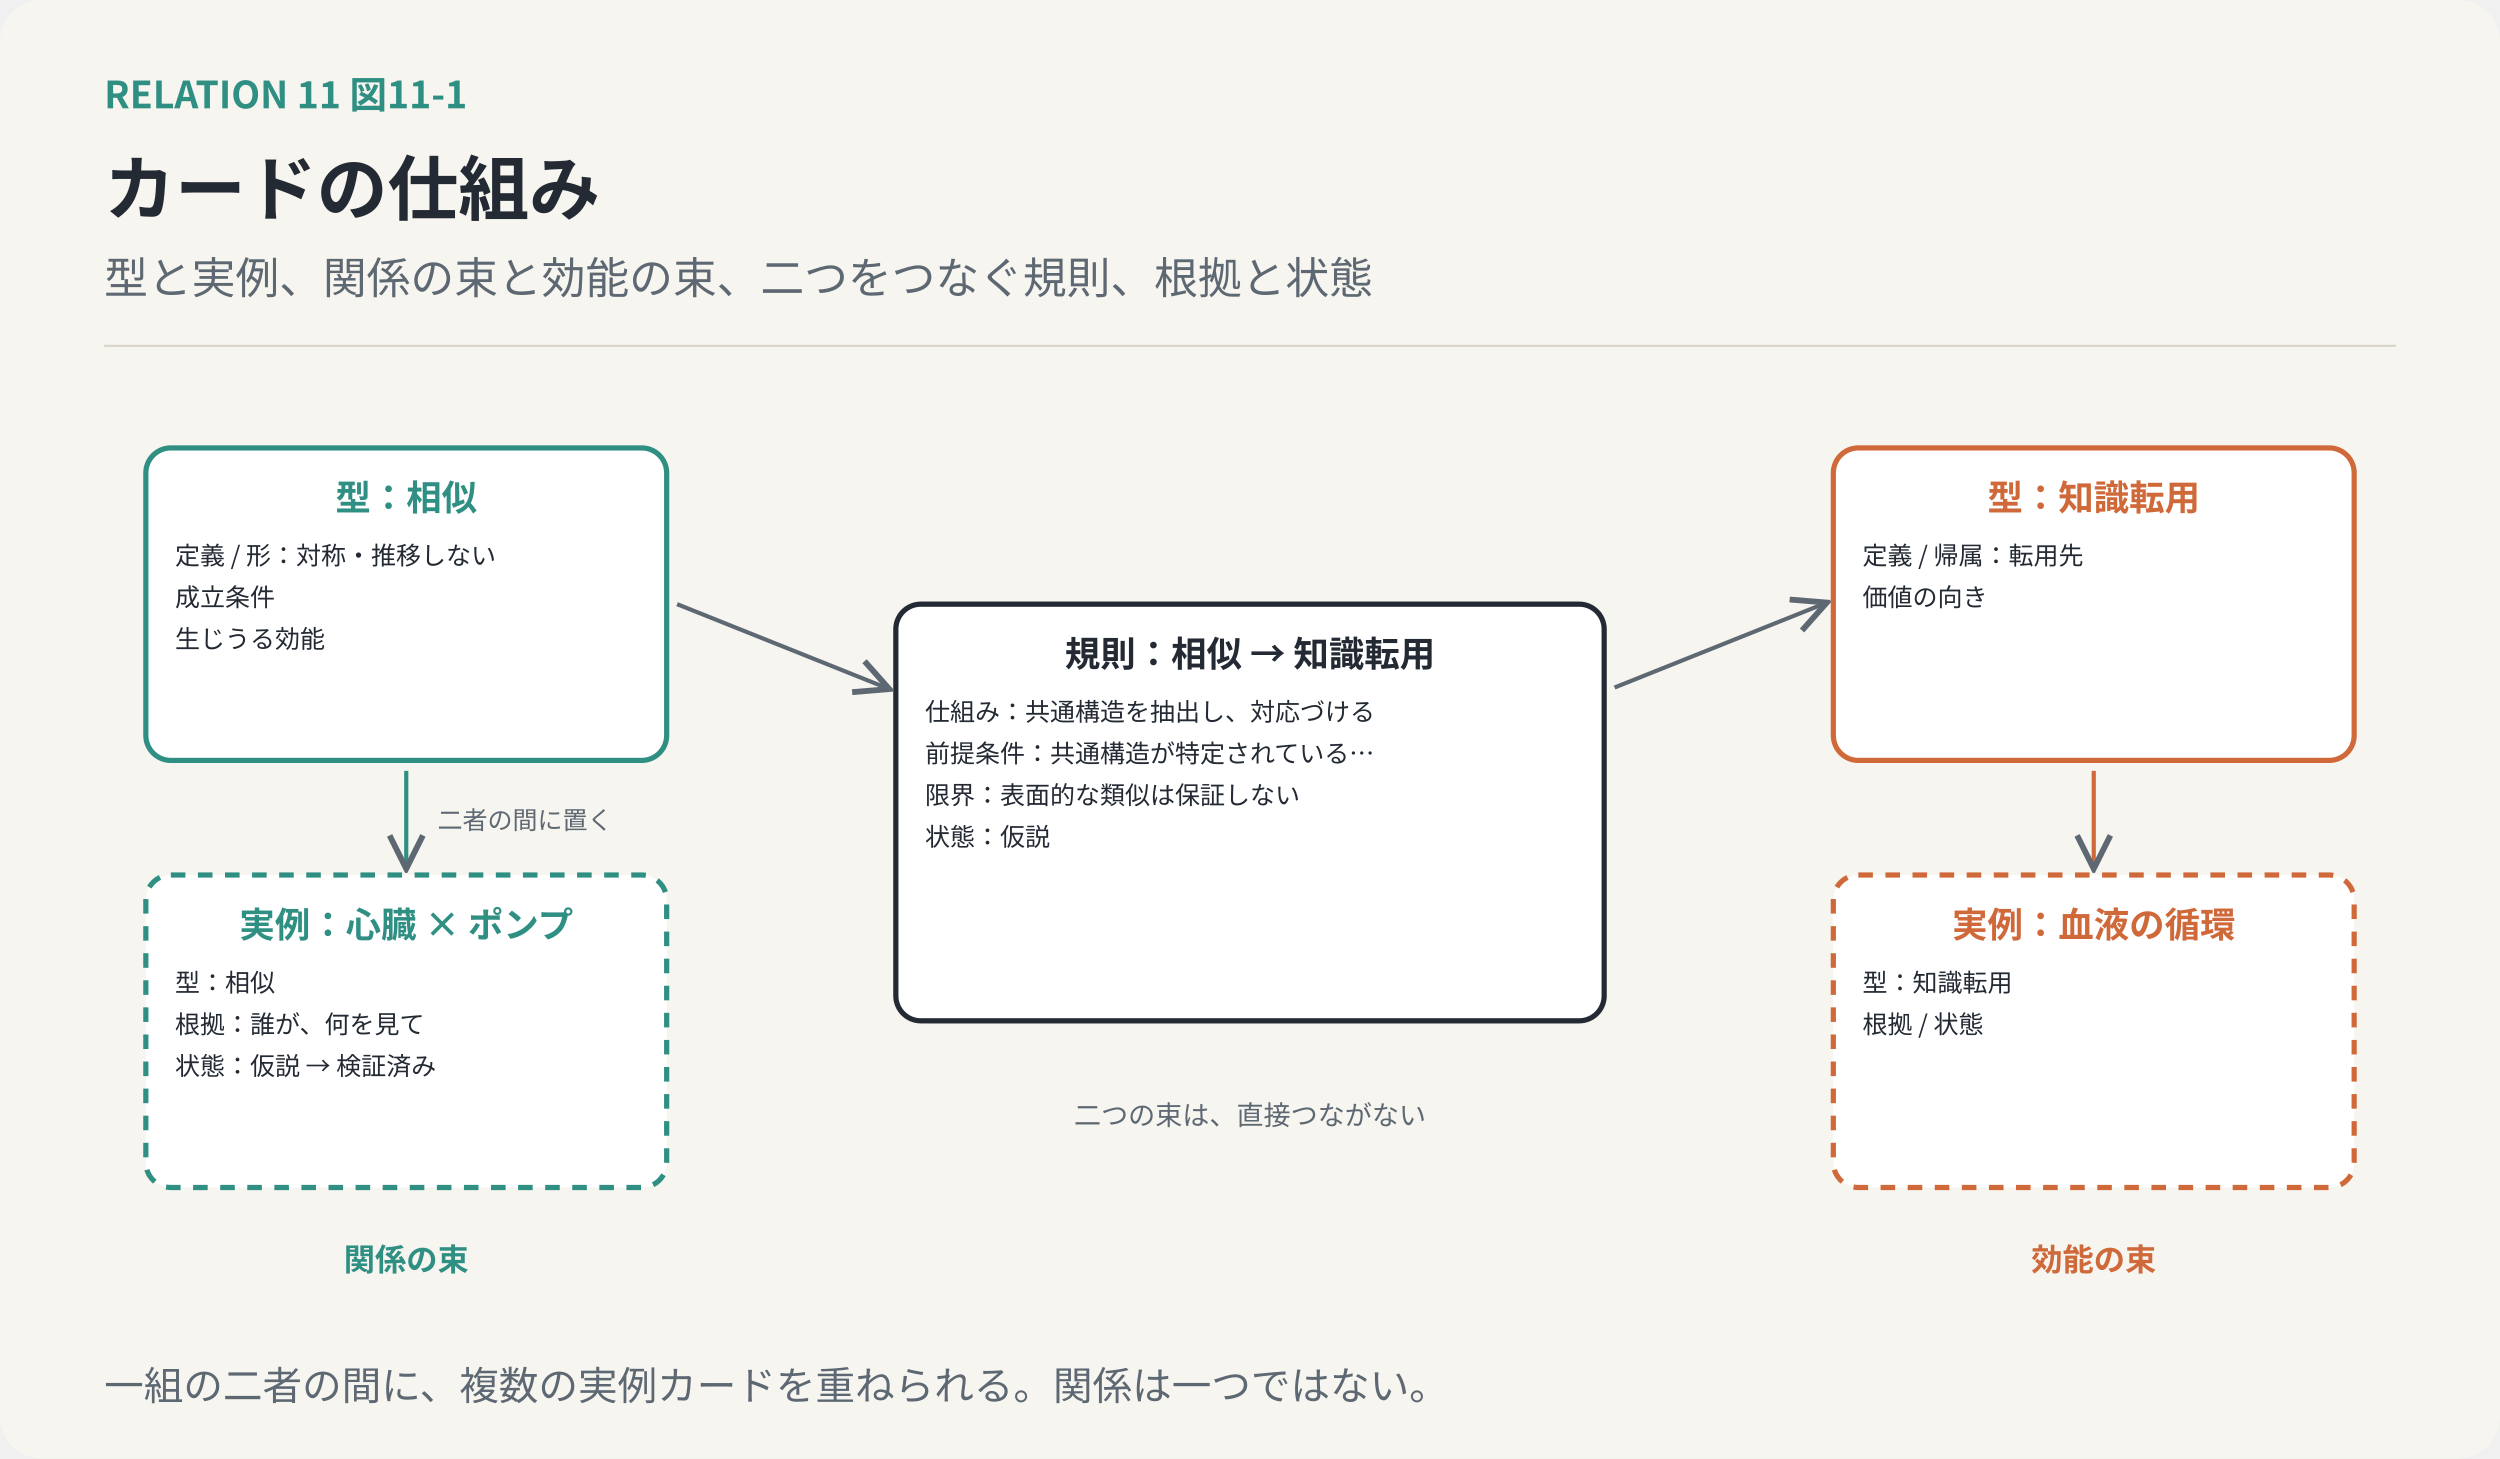
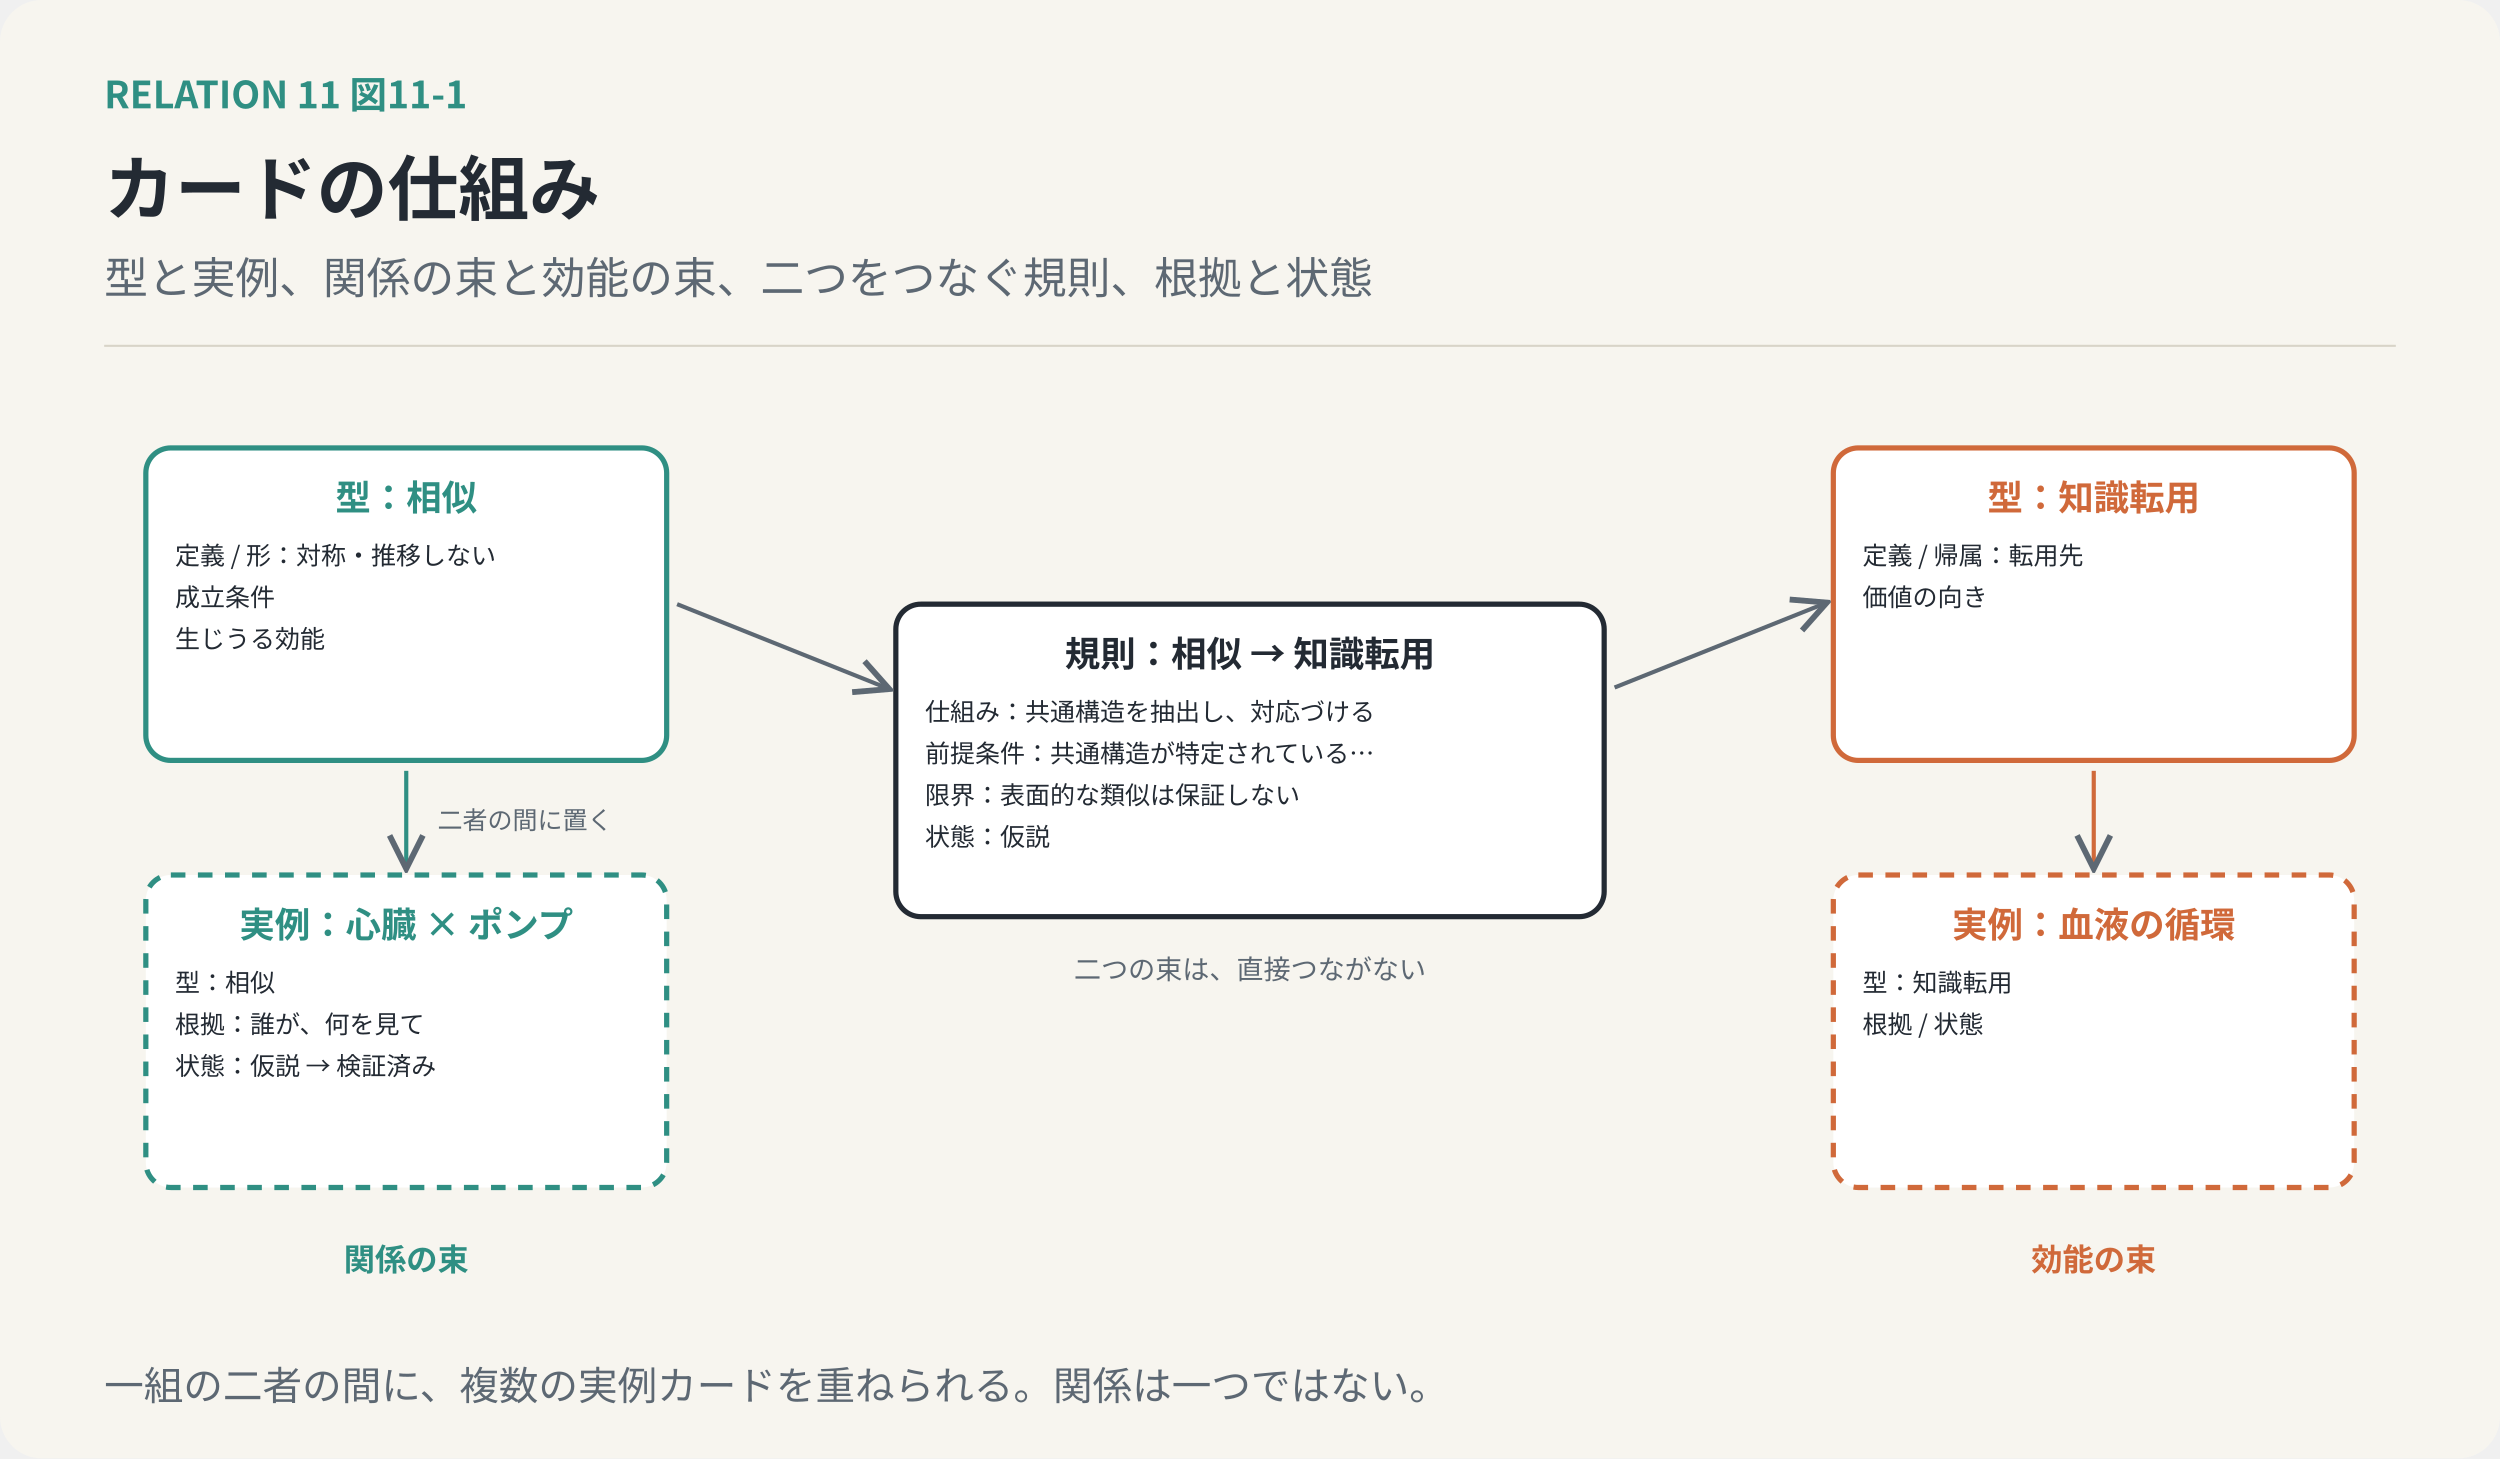
<svg xmlns="http://www.w3.org/2000/svg" width="1200" height="700" viewBox="0 0 1200 700" role="img" aria-labelledby="title desc">
  <defs>
    <marker id="arrow" markerWidth="10" markerHeight="10" refX="8" refY="5" orient="auto-start-reverse">
      <path d="M1,1 L9,5 L1,9" fill="none" stroke="#5d6873" stroke-width="1.4" />
    </marker>
  </defs>
  <rect width="1200" height="700" rx="20" fill="#f7f5ef" />
  <g font-family="system-ui, -apple-system, &quot;Hiragino Kaku Gothic ProN&quot;, &quot;Noto Sans CJK JP&quot;, Meiryo, sans-serif">
    <text x="50.0" y="52.0" fill="#2f8f83" font-size="18" text-anchor="start" font-weight="700">RELATION     11     図11-1</text>
    <text x="50.0" y="103.0" fill="#232a33" font-size="34" text-anchor="start" font-weight="700">カードの仕組み</text>
    <text x="50.0" y="141.0" fill="#5d6873" font-size="21" text-anchor="start" font-weight="400">型と実例、関係の束と効能の束、二つをつなぐ規則、根拠と状態</text>
    <line x1="50.0" y1="166.0" x2="1150.0" y2="166.0" stroke="#d8d4c8" stroke-width="1" />
    <rect x="70" y="215" width="250" height="150" rx="12" fill="#ffffff" stroke="#2f8f83" stroke-width="2.5" />
    <text x="195.0" y="245.0" fill="#2f8f83" font-size="17" text-anchor="middle" font-weight="700">型：相似</text>
    <text x="84.0" y="271.0" fill="#232a33" font-size="12" text-anchor="start" font-weight="400">定義 / 形：対称・推移しない</text>
    <text x="84.0" y="291.0" fill="#232a33" font-size="12" text-anchor="start" font-weight="400">成立条件</text>
    <text x="84.0" y="311.0" fill="#232a33" font-size="12" text-anchor="start" font-weight="400">生じうる効能</text>
    <rect x="70" y="420" width="250" height="150" rx="12" fill="#ffffff" stroke="#2f8f83" stroke-width="2.5" stroke-dasharray="7 6" />
    <text x="195.0" y="450.0" fill="#2f8f83" font-size="17" text-anchor="middle" font-weight="700">実例：心臓 × ポンプ</text>
    <text x="84.0" y="476.0" fill="#232a33" font-size="12" text-anchor="start" font-weight="400">型：相似</text>
    <text x="84.0" y="496.0" fill="#232a33" font-size="12" text-anchor="start" font-weight="400">根拠：誰が、何を見て</text>
    <text x="84.0" y="516.0" fill="#232a33" font-size="12" text-anchor="start" font-weight="400">状態：仮説 → 検証済み</text>
    <line x1="195.0" y1="370.0" x2="195.0" y2="415.0" stroke="#2f8f83" stroke-width="2" marker-end="url(#arrow)" />
    <text x="210.0" y="398.0" fill="#5d6873" font-size="12" text-anchor="start" font-weight="400">二者の間に置く</text>
    <rect x="880" y="215" width="250" height="150" rx="12" fill="#ffffff" stroke="#d0693a" stroke-width="2.5" />
    <text x="1005.0" y="245.0" fill="#d0693a" font-size="17" text-anchor="middle" font-weight="700">型：知識転用</text>
    <text x="894.0" y="271.0" fill="#232a33" font-size="12" text-anchor="start" font-weight="400">定義 / 帰属：転用先</text>
    <text x="894.0" y="291.0" fill="#232a33" font-size="12" text-anchor="start" font-weight="400">価値の向き</text>
    <text x="894.0" y="311.0" fill="#232a33" font-size="12" text-anchor="start" font-weight="400" />
    <rect x="880" y="420" width="250" height="150" rx="12" fill="#ffffff" stroke="#d0693a" stroke-width="2.5" stroke-dasharray="7 6" />
    <text x="1005.0" y="450.0" fill="#d0693a" font-size="17" text-anchor="middle" font-weight="700">実例：血液の循環</text>
    <text x="894.0" y="476.0" fill="#232a33" font-size="12" text-anchor="start" font-weight="400">型：知識転用</text>
    <text x="894.0" y="496.0" fill="#232a33" font-size="12" text-anchor="start" font-weight="400">根拠 / 状態</text>
    <text x="894.0" y="516.0" fill="#232a33" font-size="12" text-anchor="start" font-weight="400" />
    <line x1="1005.0" y1="370.0" x2="1005.0" y2="415.0" stroke="#d0693a" stroke-width="2" marker-end="url(#arrow)" />
-     <rect x="430" y="290" width="340" height="200" rx="12" fill="#ffffff" stroke="#232a33" stroke-width="2.5" />
+     <rect x="430" y="290" width="340" height="150" rx="12" fill="#ffffff" stroke="#232a33" stroke-width="2.5" />
    <text x="600.0" y="320.0" fill="#232a33" font-size="17" text-anchor="middle" font-weight="700">規則：相似 → 知識転用</text>
    <text x="444.0" y="346.0" fill="#232a33" font-size="12" text-anchor="start" font-weight="400">仕組み：共通構造を抽出し、対応づける</text>
    <text x="444.0" y="366.0" fill="#232a33" font-size="12" text-anchor="start" font-weight="400">前提条件：共通構造が特定されている…</text>
    <text x="444.0" y="386.0" fill="#232a33" font-size="12" text-anchor="start" font-weight="400">限界：表面的な類似は保証しない</text>
    <text x="444.0" y="406.0" fill="#232a33" font-size="12" text-anchor="start" font-weight="400">状態：仮説</text>
    <line x1="325.0" y1="290.0" x2="425.0" y2="330.0" stroke="#5d6873" stroke-width="2" marker-end="url(#arrow)" />
    <line x1="775.0" y1="330.0" x2="875.0" y2="290.0" stroke="#5d6873" stroke-width="2" marker-end="url(#arrow)" />
    <text x="195.0" y="610.0" fill="#2f8f83" font-size="15" text-anchor="middle" font-weight="700">関係の束</text>
    <text x="1005.0" y="610.0" fill="#d0693a" font-size="15" text-anchor="middle" font-weight="700">効能の束</text>
-     <text x="600.0" y="540.0" fill="#5d6873" font-size="13" text-anchor="middle" font-weight="400">二つの束は、直接つながない</text>
+     <text x="600.0" y="470.0" fill="#5d6873" font-size="13" text-anchor="middle" font-weight="400">二つの束は、直接つながない</text>
    <text x="50.0" y="672.0" fill="#5d6873" font-size="19" text-anchor="start" font-weight="400">一組の二者の間に、複数の実例カードを重ねられる。関係は一つではない。</text>
  </g>
</svg>
